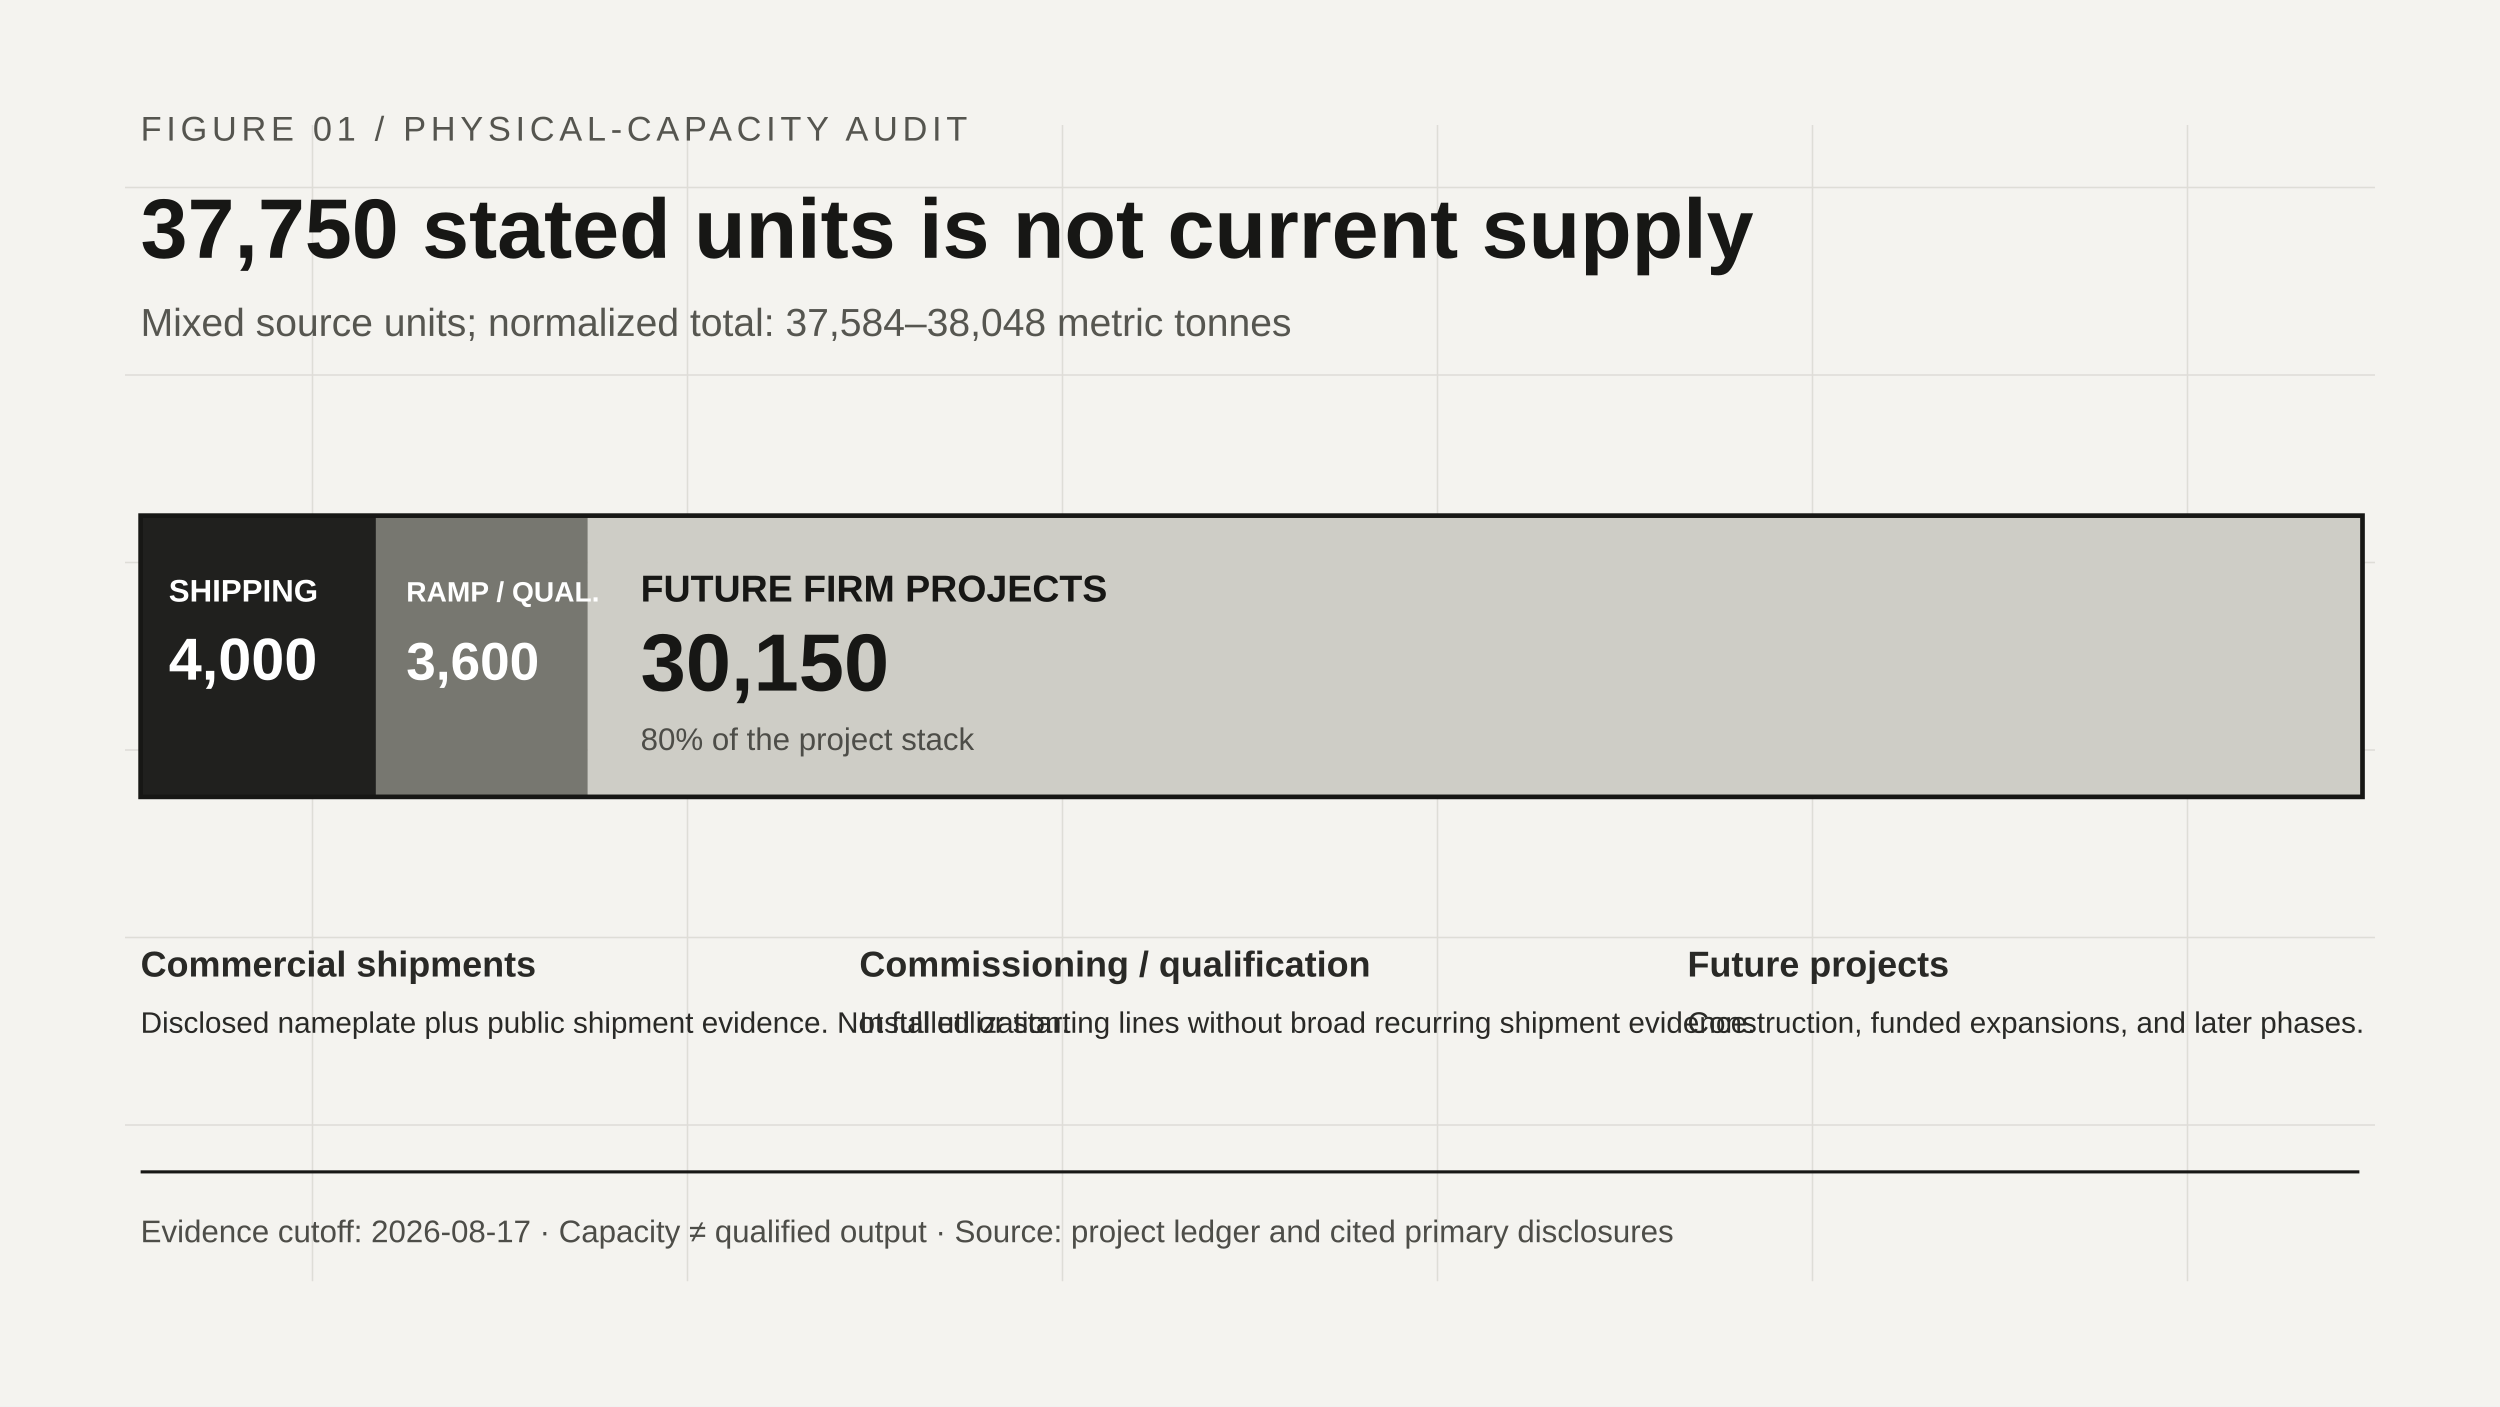
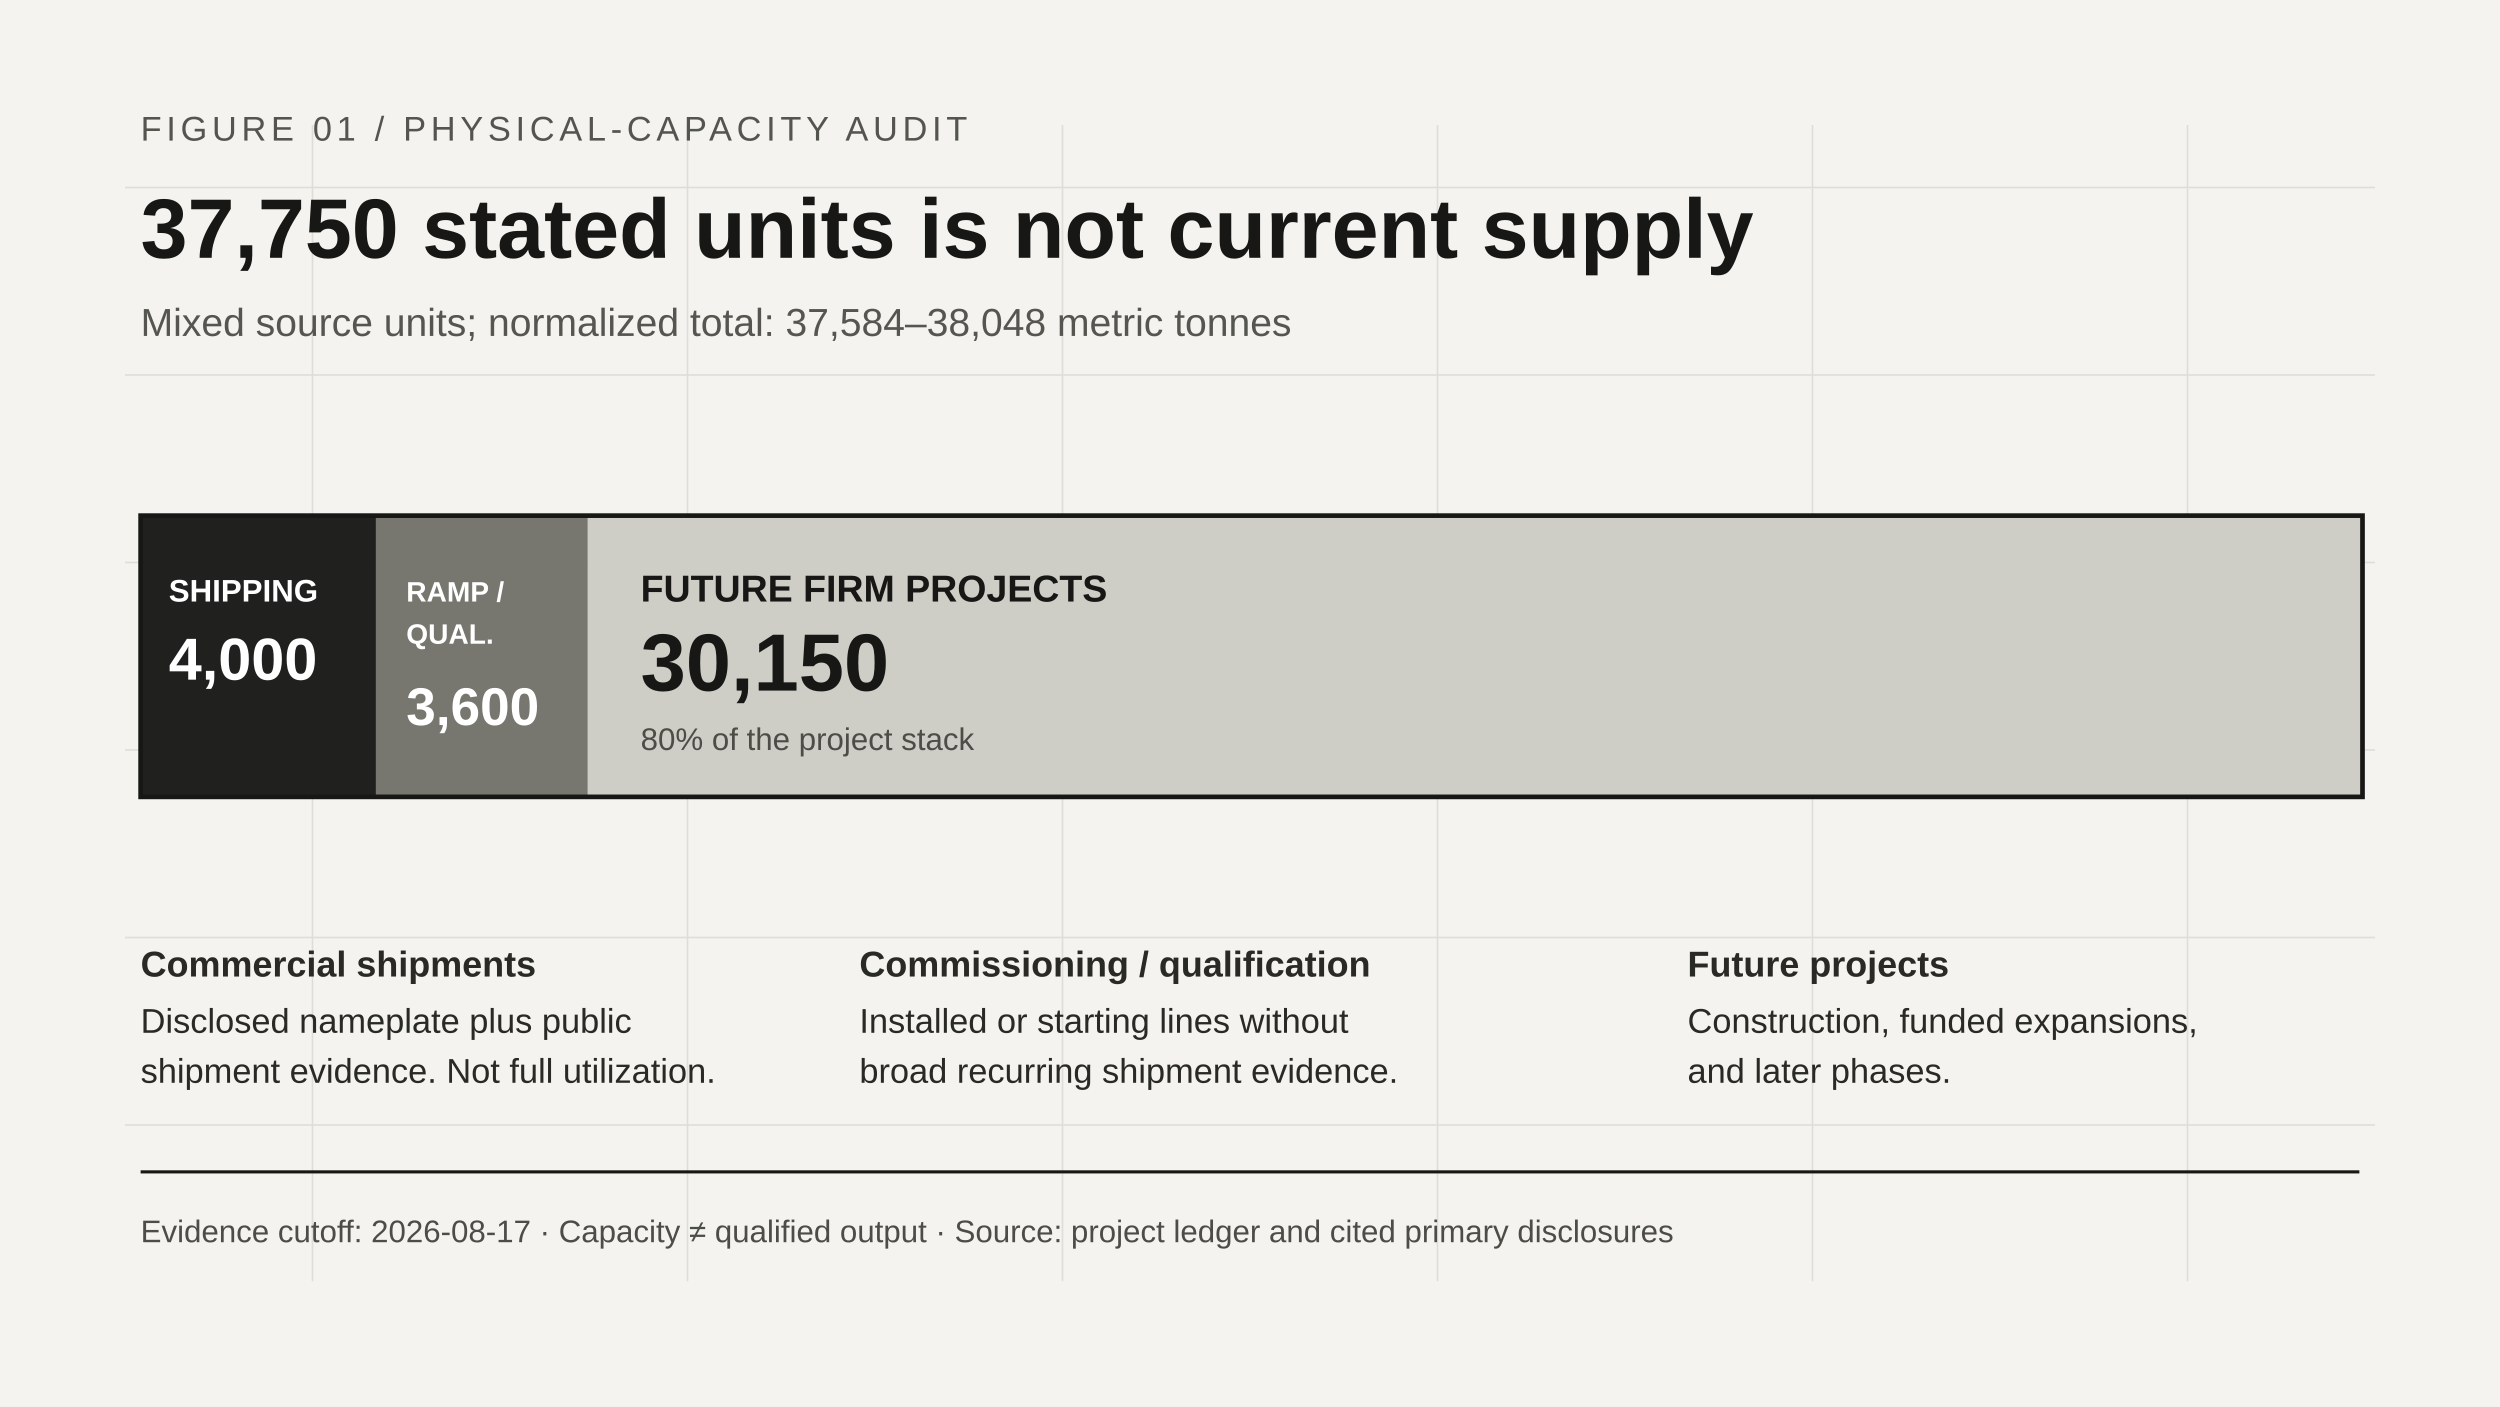
<svg xmlns="http://www.w3.org/2000/svg" width="1600" height="900" viewBox="0 0 1600 900" role="img" aria-labelledby="title desc">
  <rect width="1600" height="900" fill="#f4f3ef" />
  <g stroke="#deddd7" stroke-width="1">
    <path d="M80 120H1520M80 240H1520M80 360H1520M80 480H1520M80 600H1520M80 720H1520" />
    <path d="M200 80V820M440 80V820M680 80V820M920 80V820M1160 80V820M1400 80V820" />
  </g>
  <text x="90" y="90" font-family="Arial,Helvetica,sans-serif" font-size="22" letter-spacing="3" fill="#55554f">FIGURE 01 / PHYSICAL-CAPACITY AUDIT</text>
  <text x="90" y="165" font-family="Arial,Helvetica,sans-serif" font-size="54" font-weight="700" fill="#171715">37,750 stated units is not current supply</text>
  <text x="90" y="215" font-family="Arial,Helvetica,sans-serif" font-size="25" fill="#565650">Mixed source units; normalized total: 37,584–38,048 metric tonnes</text>
  <g transform="translate(90 330)">
    <rect x="0" y="0" width="150.6" height="180" fill="#20201e" />
    <rect x="150.6" y="0" width="135.6" height="180" fill="#777770" />
    <rect x="286.2" y="0" width="1135.8" height="180" fill="#cecdc6" />
    <rect x="0" y="0" width="1422" height="180" fill="none" stroke="#171715" stroke-width="3" />
    <text x="18" y="55" font-family="Arial,Helvetica,sans-serif" font-size="20" font-weight="700" fill="#ffffff">SHIPPING</text>
    <text x="18" y="105" font-family="Arial,Helvetica,sans-serif" font-size="38" font-weight="700" fill="#ffffff">4,000</text>
-     <text x="170" y="55" font-family="Arial,Helvetica,sans-serif" font-size="18" font-weight="700" fill="#ffffff">RAMP / QUAL.</text>
-     <text x="170" y="105" font-family="Arial,Helvetica,sans-serif" font-size="34" font-weight="700" fill="#ffffff">3,600</text>
+     <text x="170" y="55" font-family="Arial,Helvetica,sans-serif" font-size="18" font-weight="700" fill="#ffffff">
+       <tspan x="170">RAMP / </tspan>
+       <tspan x="170" dy="27">QUAL.</tspan>
+     </text>
+     <text x="170" y="134" font-family="Arial,Helvetica,sans-serif" font-size="34" font-weight="700" fill="#ffffff">3,600</text>
    <text x="320" y="55" font-family="Arial,Helvetica,sans-serif" font-size="24" font-weight="700" fill="#171715">FUTURE FIRM PROJECTS</text>
    <text x="320" y="112" font-family="Arial,Helvetica,sans-serif" font-size="52" font-weight="700" fill="#171715">30,150</text>
    <text x="320" y="150" font-family="Arial,Helvetica,sans-serif" font-size="20" fill="#4d4d48">80% of the project stack</text>
  </g>
  <g font-family="Arial,Helvetica,sans-serif" fill="#292926">
    <text x="90" y="625" font-size="23" font-weight="700">Commercial shipments</text>
-     <text x="90" y="661" font-size="19">Disclosed nameplate plus public shipment evidence. Not full utilization.</text>
+     <text x="90" y="661" font-size="22">
+       <tspan x="90">Disclosed nameplate plus public </tspan>
+       <tspan x="90" dy="32">shipment evidence. Not full utilization.</tspan>
+     </text>
    <text x="550" y="625" font-size="23" font-weight="700">Commissioning / qualification</text>
-     <text x="550" y="661" font-size="19">Installed or starting lines without broad recurring shipment evidence.</text>
+     <text x="550" y="661" font-size="22">
+       <tspan x="550">Installed or starting lines without </tspan>
+       <tspan x="550" dy="32">broad recurring shipment evidence.</tspan>
+     </text>
    <text x="1080" y="625" font-size="23" font-weight="700">Future projects</text>
-     <text x="1080" y="661" font-size="19">Construction, funded expansions, and later phases.</text>
+     <text x="1080" y="661" font-size="22">
+       <tspan x="1080">Construction, funded expansions, </tspan>
+       <tspan x="1080" dy="32">and later phases.</tspan>
+     </text>
  </g>
  <line x1="90" y1="750" x2="1510" y2="750" stroke="#171715" stroke-width="2" />
  <text x="90" y="795" font-family="Arial,Helvetica,sans-serif" font-size="20" fill="#4d4d48">Evidence cutoff: 2026-08-17 · Capacity ≠ qualified output · Source: project ledger and cited primary disclosures</text>
</svg>
